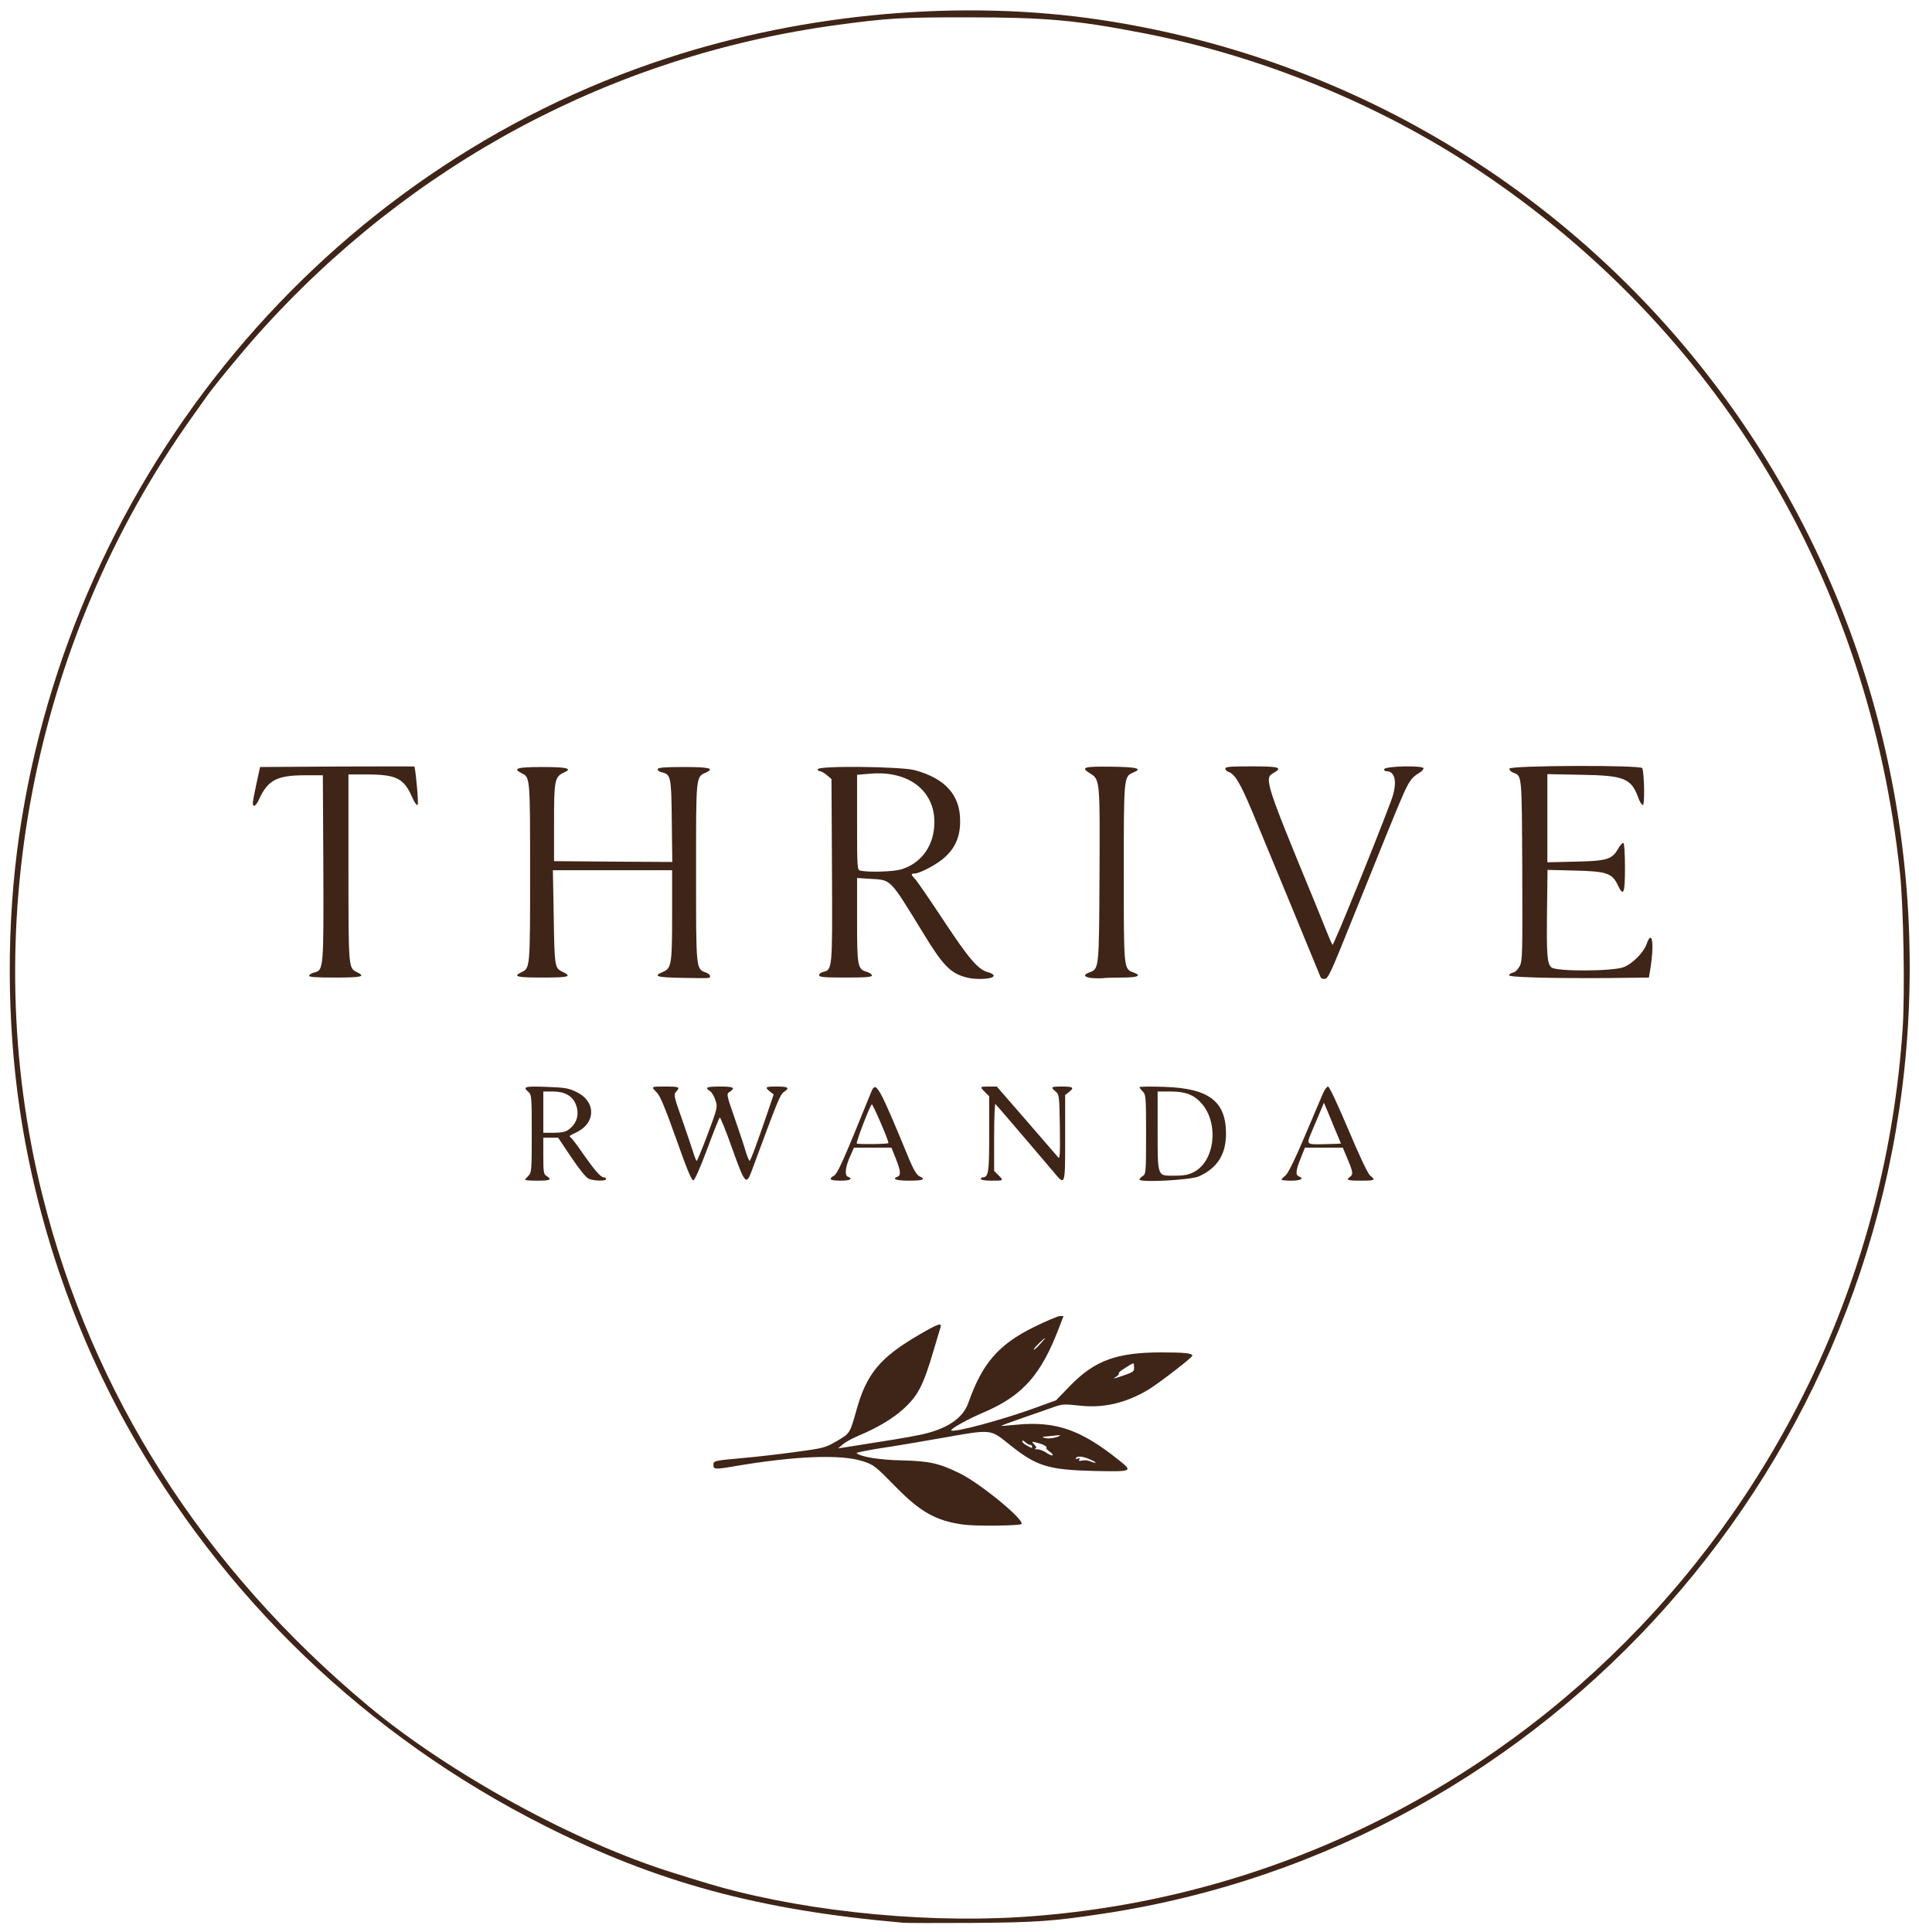
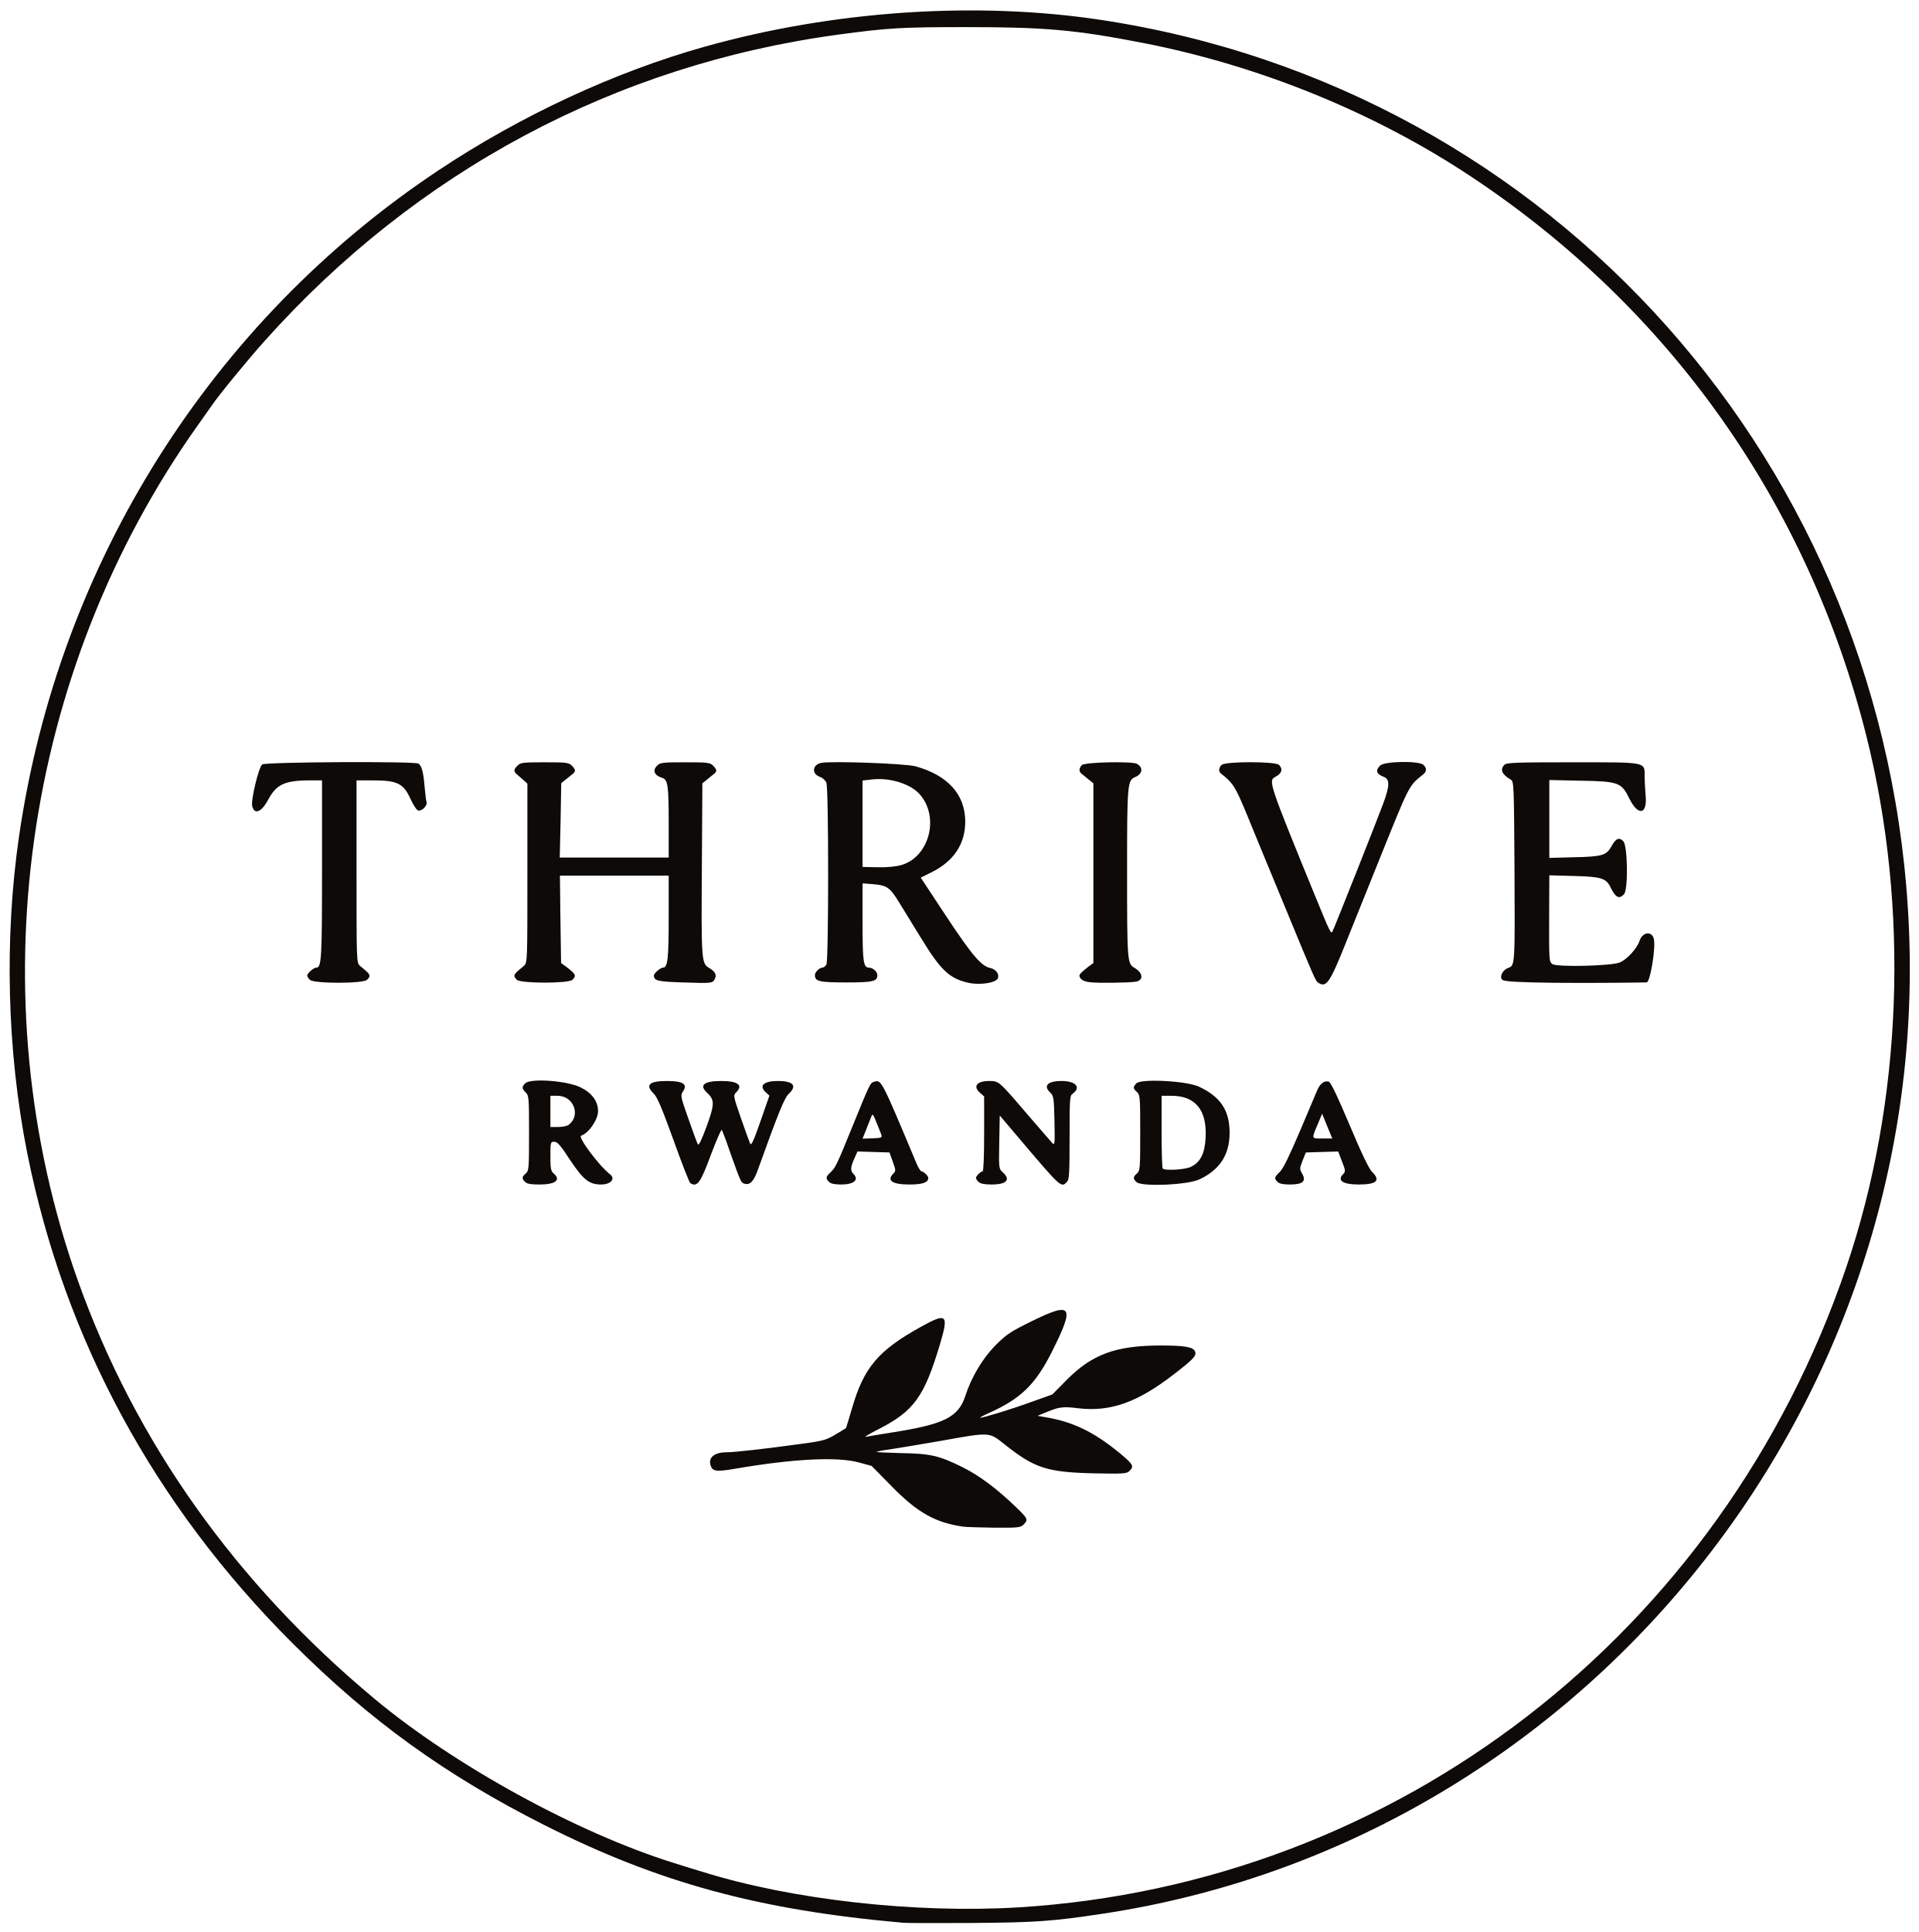
- <svg xmlns="http://www.w3.org/2000/svg" viewBox="0 0 1162 1170">
-   <path fill="#3f2418" fill-rule="evenodd" d="M547.0,1164.4C459.6,1156.8 398.0,1140.1 329.5,1105.5C222.0,1051.2 134.6,967.3 76.5,862.7C44.2,804.4 21.9,738.6 12.0,672.0C4.0,618.1 3.9,559.2 11.6,506.0C43.5,286.8 197.0,102.6 404.0,35.2C488.2,7.7 583.0,-0.6 667.0,12.1C957.6,56.1 1167.0,311.2 1156.0,608.0C1145.7,885.0 939.3,1118.0 668.0,1158.9C637.7,1163.5 627.5,1164.2 589.0,1164.5C568.4,1164.6 549.5,1164.6 547.0,1164.4ZM617.0,1161.0C903.0,1143.4 1132.4,913.1 1152.1,623.5C1153.6,602.0 1152.7,548.9 1150.5,528.5C1131.8,351.8 1040.3,199.5 894.7,102.7C835.2,63.1 763.4,33.8 692.0,20.0C651.2,12.1 632.7,10.5 585.0,10.5C545.0,10.5 537.5,11.0 507.0,15.1C371.2,33.5 248.5,99.0 156.1,202.5C145.8,214.0 128.0,235.7 124.0,241.7C123.2,242.8 119.4,248.2 115.5,253.7C19.3,389.1 -14.2,564.0 25.6,723.5C55.7,844.2 122.9,949.6 223.0,1033.1C272.1,1074.0 347.8,1115.5 407.2,1134.0C414.5,1136.3 422.5,1138.8 425.0,1139.5C479.1,1156.4 554.2,1164.8 617.0,1161.0ZM583.5,923.3C566.7,921.0 557.3,915.7 542.0,900.0C530.0,887.8 529.2,887.1 522.5,884.9C509.1,880.6 481.6,881.7 445.0,887.9C432.8,890.0 432.0,889.9 432.0,887.0C432.0,884.7 432.5,884.5 449.5,883.0C456.6,882.4 470.8,880.8 481.0,879.4C498.9,877.0 499.7,876.8 506.7,872.7C514.7,868.1 514.7,868.0 518.6,854.0C524.8,831.7 533.1,821.9 557.1,808.0C568.3,801.5 570.5,800.8 569.5,804.0C569.1,805.2 567.3,811.1 565.5,817.3C559.0,839.3 556.0,845.1 546.8,853.5C540.3,859.3 531.2,864.7 520.0,869.4C516.4,870.9 512.1,873.2 510.5,874.6L507.5,877.1L511.0,876.6C539.7,872.1 548.9,870.6 556.7,869.0C573.0,865.7 583.1,859.1 586.4,849.5C594.8,825.6 604.7,814.2 626.0,803.7C633.5,800.0 640.6,797.0 641.8,797.0L644.0,797.0L641.5,803.5C630.6,832.5 619.3,845.3 595.5,855.4C586.3,859.3 576.1,865.0 576.0,866.1C575.9,868.2 607.0,859.9 627.4,852.4L639.5,848.0L648.2,839.0C663.1,823.8 676.4,819.0 703.2,819.0C717.3,819.0 722.0,819.5 722.0,821.0C722.0,822.1 702.0,837.5 695.5,841.5C681.8,849.7 668.2,852.9 653.5,851.2C644.5,850.2 643.2,850.3 638.1,852.1C635.0,853.2 626.5,856.2 619.2,858.7C611.9,861.2 606.1,863.4 606.2,863.5C606.4,863.6 610.5,863.3 615.5,862.8C639.0,860.5 654.4,865.7 677.2,884.0C686.3,891.2 686.1,891.3 662.2,890.8C634.7,890.1 627.6,887.9 611.4,874.9C599.4,865.3 601.1,865.4 569.9,870.9C557.6,873.1 540.9,875.9 532.7,877.1C524.6,878.4 518.3,879.7 518.7,880.0C521.3,882.3 532.7,884.1 546.0,884.4C562.9,884.8 568.7,886.1 581.5,892.4C593.9,898.6 620.2,920.2 618.6,922.9C617.9,924.0 590.7,924.3 583.5,923.3ZM660.5,884.0C656.0,881.9 652.4,881.5 651.5,883.0C651.1,883.6 651.6,883.7 652.6,883.3C653.8,882.9 654.1,883.0 653.6,883.9C653.0,884.7 653.5,884.9 655.2,884.5C656.5,884.2 658.7,884.3 660.0,884.9C664.3,886.6 664.7,885.9 660.5,884.0ZM635.6,879.1C634.2,878.1 633.3,877.1 633.6,876.8C634.3,876.0 631.5,874.5 627.5,873.6C624.6,872.9 624.6,872.9 626.3,874.8C627.7,876.3 627.8,876.9 626.8,877.3C626.1,877.5 626.7,877.7 628.2,877.7C629.7,877.7 632.1,878.7 633.7,879.8C635.2,880.9 636.9,881.6 637.3,881.3C637.8,881.0 637.0,880.0 635.6,879.1ZM625.0,876.0C625.0,875.5 624.5,875.0 623.8,875.0C623.2,875.0 621.8,874.3 620.8,873.3C619.8,872.4 619.0,872.2 619.0,872.8C619.0,873.4 620.2,874.6 621.8,875.4C625.1,877.2 625.0,877.2 625.0,876.0ZM642.0,869.3C642.2,869.1 640.6,869.1 638.5,869.4C636.3,869.6 633.6,869.9 632.5,870.0C630.8,870.2 630.9,870.3 633.0,870.9C635.1,871.5 640.5,870.6 642.0,869.3ZM681.7,832.5C686.4,830.8 686.9,830.4 686.7,827.9C686.5,824.8 687.2,824.7 679.5,829.6C678.1,830.5 677.2,831.5 677.5,831.8C677.8,832.1 677.0,833.0 675.8,833.8C673.2,835.3 674.4,835.1 681.7,832.5ZM632.5,810.9C633.6,809.6 632.5,810.3 630.2,812.5C627.9,814.6 626.0,816.7 626.0,817.2C626.0,818.0 629.3,814.8 632.5,810.9ZM318.0,714.5C318.0,714.2 318.9,713.1 320.0,712.0C321.9,710.1 322.0,708.7 322.0,686.5C322.0,664.2 321.9,662.9 320.0,661.3C316.3,658.1 317.8,657.7 330.9,658.2C342.3,658.6 344.4,659.0 349.3,661.4C360.8,667.0 360.9,679.8 349.5,685.5C344.3,688.1 344.4,688.0 345.6,688.8C346.2,689.2 349.5,693.5 352.9,698.5C360.2,708.9 363.8,713.0 365.7,713.0C366.4,713.0 367.0,713.5 367.0,714.0C367.0,715.4 359.6,715.2 356.4,713.8C354.8,713.0 350.7,708.0 345.9,700.8L338.0,689.0L333.5,689.0L329.0,689.0L329.0,700.0C329.0,709.9 329.2,711.1 331.0,712.2C334.5,714.4 333.2,715.0 325.5,715.0C321.4,715.0 318.0,714.8 318.0,714.5ZM409.5,689.8C402.9,671.3 399.8,663.7 397.8,661.7C394.1,657.9 393.9,658.0 403.0,658.0C411.5,658.0 412.0,658.3 409.4,661.2C407.8,662.9 408.1,664.0 413.3,678.7C416.3,687.4 419.4,696.4 420.1,698.8C420.8,701.1 421.6,703.0 421.9,703.0C422.2,703.0 425.2,695.7 428.6,686.7C434.6,670.6 434.6,670.5 433.2,666.2C432.4,663.8 430.9,661.3 429.9,660.7C426.5,658.6 427.9,658.0 436.0,658.0C444.2,658.0 445.6,658.7 441.9,661.2C439.8,662.5 439.8,662.6 445.0,677.5C447.9,685.8 450.9,694.9 451.7,697.8C452.6,700.6 453.6,703.0 453.9,703.0C454.5,703.0 458.1,693.3 464.8,673.7L468.5,662.8L466.2,661.0C462.9,658.3 463.4,658.0 470.5,658.0C477.4,658.0 478.4,658.8 474.7,661.3C472.4,662.8 471.3,665.5 455.4,708.5C451.9,718.1 451.2,717.4 443.4,695.6C439.6,684.8 436.2,676.4 435.8,676.8C435.4,677.2 431.9,685.9 428.2,696.0C424.0,707.2 420.7,714.6 419.9,714.8C418.8,715.0 416.0,708.2 409.5,689.8ZM503.0,714.0C503.0,713.4 503.7,712.7 504.5,712.3C507.0,711.4 509.9,704.9 527.6,661.2C530.4,654.3 532.1,657.3 550.5,701.9C553.2,708.4 555.1,711.5 556.7,712.3C560.9,714.2 559.1,715.0 550.5,715.0C542.7,715.0 539.8,714.0 543.5,712.6C545.7,711.8 545.4,708.9 542.4,701.5L539.8,695.0L528.4,695.0L517.1,695.0L515.0,699.8C511.9,706.4 511.3,711.8 513.4,712.6C516.8,713.9 514.8,715.0 509.0,715.0C505.5,715.0 503.0,714.6 503.0,714.0ZM594.0,714.0C594.0,713.5 594.4,713.0 594.9,713.0C598.6,713.0 599.0,710.3 599.0,686.9L599.0,663.9L596.5,661.4C593.2,658.1 593.2,658.0 598.8,658.0L603.6,658.0L621.6,678.7C631.4,690.1 640.1,700.1 640.8,700.9C641.8,702.2 642.0,698.9 641.8,682.7C641.5,663.5 641.4,662.8 639.2,661.0C636.0,658.3 636.4,658.0 642.8,658.0C649.8,658.0 650.7,658.6 647.5,661.2L645.0,663.1L645.0,689.1C645.0,718.5 645.1,718.3 637.9,709.6C634.4,705.4 606.5,672.7 602.8,668.6C602.4,668.0 602.0,676.9 602.0,688.3L602.0,709.1L604.5,711.6C607.9,715.0 607.9,715.0 600.5,715.0C596.8,715.0 594.0,714.6 594.0,714.0ZM690.0,714.3C690.0,713.9 690.9,712.9 692.0,712.2C693.9,711.0 694.0,709.9 694.0,687.0C694.0,664.3 693.9,662.9 692.0,661.0C690.9,659.9 690.0,658.7 690.0,658.4C690.0,658.0 696.9,657.9 705.3,658.2C732.1,659.1 742.4,667.0 742.4,686.5C742.4,699.1 737.2,707.3 726.0,712.4C721.2,714.6 690.0,716.3 690.0,714.3ZM776.0,714.4C776.0,714.1 777.1,712.9 778.4,711.9C779.9,710.7 784.0,702.5 790.0,688.3C795.1,676.3 800.1,664.6 801.1,662.2C802.1,659.9 803.5,658.0 804.2,658.0C805.0,658.0 810.1,669.0 816.5,684.1C823.5,700.6 828.3,710.9 829.8,712.0C833.2,714.7 832.6,715.0 824.0,715.0C815.7,715.0 814.8,714.6 817.7,712.5C819.6,711.1 819.3,709.5 814.9,699.2L813.1,695.0L801.6,695.0L790.2,695.0L787.6,701.5C784.6,708.9 784.4,711.5 786.5,712.4C789.9,713.7 787.7,715.0 782.0,715.0C778.7,715.0 776.0,714.7 776.0,714.4ZM723.1,709.7C735.7,703.0 738.2,680.2 727.6,668.2C723.0,663.0 717.9,661.0 708.8,661.0L701.0,661.0L701.0,683.9C701.0,712.9 700.7,712.0 710.8,712.0C717.1,712.0 719.6,711.5 723.1,709.7ZM538.0,692.2C538.0,690.3 528.4,668.2 527.9,668.8C526.5,670.2 518.2,691.9 518.8,692.5C519.5,693.1 538.0,692.9 538.0,692.2ZM812.0,692.5C812.0,692.4 811.1,690.3 810.1,687.9C809.1,685.5 806.7,680.0 805.0,675.6L801.7,667.8L799.7,672.6C798.6,675.3 796.4,680.5 794.8,684.2C790.9,693.5 790.5,693.1 802.0,692.9C807.5,692.8 812.0,692.6 812.0,692.5ZM344.0,684.3C349.4,680.6 351.1,674.7 348.6,668.6C346.5,663.6 341.9,661.0 334.8,661.0L329.0,661.0L329.0,673.5L329.0,686.0L335.3,686.0C339.6,686.0 342.3,685.5 344.0,684.3ZM413.2,592.2C397.6,591.9 395.2,591.2 401.4,588.6C406.6,586.4 407.0,584.0 407.0,553.9L407.0,527.0L370.9,527.0L334.8,527.0L335.3,554.8C335.8,585.8 335.9,586.2 340.6,588.5C346.7,591.4 344.5,592.0 328.5,592.0C313.0,592.0 310.4,591.4 315.7,588.8C321.0,586.3 321.0,586.7 321.0,528.5C321.0,470.8 321.0,470.8 316.0,468.3C310.1,465.4 313.0,464.5 328.4,464.5C343.4,464.5 346.9,465.4 341.6,467.8C335.9,470.4 335.5,472.3 335.5,498.0L335.5,521.5L371.3,521.8L407.1,522.0L406.8,497.1C406.5,469.9 406.3,469.0 400.4,467.6C399.0,467.2 398.0,466.4 398.3,465.7C398.6,464.8 402.9,464.5 414.0,464.5C429.4,464.5 432.9,465.3 427.6,467.8C421.3,470.6 421.5,469.0 421.5,528.5C421.5,587.9 421.4,586.7 427.6,589.0C429.9,589.9 430.8,591.6 429.2,592.2C428.8,592.4 421.6,592.4 413.2,592.2ZM585.5,592.0C575.7,589.5 571.2,585.0 559.3,565.5C538.4,531.4 539.9,533.0 526.8,532.2L519.0,531.7L519.0,557.1C519.0,585.1 519.3,586.9 524.8,588.5C526.5,589.0 528.0,590.0 528.0,590.7C528.0,591.7 524.4,592.0 512.0,592.0C499.0,592.0 496.0,591.7 496.0,590.6C496.0,589.8 497.1,588.9 498.5,588.6C504.1,587.2 504.1,587.0 503.8,526.9L503.5,471.8L500.7,469.4C499.2,468.1 497.2,467.0 496.4,467.0C495.5,467.0 495.0,466.4 495.3,465.8C496.0,463.6 545.7,464.2 553.9,466.4C572.4,471.4 581.4,481.5 581.4,497.0C581.5,506.4 578.6,513.2 572.3,519.0C567.9,523.2 557.0,529.0 553.8,529.0C551.5,529.0 551.5,529.6 554.1,532.3C555.3,533.5 563.1,544.9 571.5,557.6C586.9,580.9 592.4,587.3 598.4,588.8C600.0,589.2 601.5,590.1 601.7,590.7C602.4,592.8 591.8,593.6 585.5,592.0ZM661.2,592.3C656.5,591.8 655.7,590.4 659.4,589.0C665.6,586.7 665.5,587.6 665.8,530.5C666.1,473.0 666.1,472.1 660.3,468.5C654.2,464.7 655.8,464.1 672.7,464.3C688.7,464.5 692.2,465.4 686.1,467.9C680.5,470.3 680.5,470.6 680.5,529.0C680.5,587.9 680.4,586.7 686.6,589.0C691.6,590.9 689.0,592.0 679.2,592.0C673.9,592.0 668.6,592.2 667.5,592.4C666.4,592.5 663.6,592.5 661.2,592.3ZM799.7,591.8C798.8,589.4 766.3,510.8 758.5,492.0C751.1,474.3 747.8,468.7 743.8,467.4C742.8,467.1 742.0,466.2 742.0,465.5C742.0,464.3 745.0,464.1 758.0,464.1C774.9,464.1 777.0,464.8 771.0,468.2C765.5,471.3 766.2,473.8 796.0,546.0C798.8,552.9 802.3,561.4 803.7,565.0C805.1,568.6 806.6,571.8 806.9,572.2C807.5,572.9 834.3,506.8 842.5,484.6C846.3,474.2 845.1,467.0 839.4,467.0C838.5,467.0 838.0,466.4 838.2,465.8C838.9,463.9 862.0,463.4 862.0,465.3C862.0,466.0 860.8,467.3 859.2,468.2C854.8,470.8 853.1,473.2 848.8,483.2C845.2,491.5 840.2,503.8 812.1,573.5C805.8,588.9 804.0,592.6 802.3,592.8C801.2,593.0 800.0,592.5 799.7,591.8ZM930.8,592.0C917.9,591.6 913.3,591.2 913.8,590.4C914.2,589.7 915.4,589.1 916.5,588.9C917.6,588.7 919.3,586.9 920.3,585.0C921.9,581.8 922.0,577.4 921.8,526.9C921.5,468.1 921.7,470.0 916.3,467.9C915.0,467.4 914.0,466.4 914.0,465.5C914.0,463.5 993.8,463.2 994.5,465.2C995.8,469.5 996.0,488.0 994.8,487.5C994.0,487.2 992.8,485.3 992.1,483.2C987.8,471.3 983.6,469.6 957.2,469.2L937.0,468.8L937.0,495.5L937.0,522.2L953.8,521.8C973.1,521.4 976.2,520.5 979.9,513.9C981.1,511.8 982.6,510.2 983.1,510.5C983.6,510.9 984.0,517.6 984.0,525.6C984.0,541.4 983.1,543.4 979.5,535.7C976.2,528.8 972.6,527.6 953.3,527.2L937.1,526.8L936.8,551.2C936.5,578.2 936.8,583.3 939.4,585.8C942.0,588.4 976.4,588.3 983.2,585.7C988.6,583.6 995.2,577.0 997.1,571.7C1000.6,561.9 1001.9,572.1 999.1,588.3L998.5,592.0L973.5,592.3C959.8,592.4 940.5,592.3 930.8,592.0ZM187.2,590.8C187.5,590.1 188.7,589.3 190.1,589.0C196.0,587.6 196.0,587.0 195.8,525.5L195.5,469.5L184.0,469.5C167.6,469.6 162.1,472.5 156.8,484.2C155.0,488.2 153.0,489.3 153.1,486.2C153.1,485.3 154.1,480.0 155.3,474.5L157.5,464.5L204.3,464.2C230.0,464.1 251.0,464.1 251.0,464.2C252.2,470.6 253.5,486.8 252.9,487.4C252.4,488.0 250.9,485.9 249.4,482.4C244.5,471.3 239.9,469.0 221.8,469.0L211.0,469.0L211.0,525.8C211.0,586.9 211.0,586.3 216.3,588.8C221.6,591.4 219.0,592.0 202.9,592.0C190.7,592.0 186.9,591.7 187.2,590.8ZM545.7,526.5C557.1,523.1 564.7,513.4 565.7,500.8C567.4,479.7 550.9,466.2 526.3,468.6L519.0,469.2L519.0,498.0C519.0,524.7 519.1,526.9 520.8,527.2C525.8,528.4 540.9,527.9 545.7,526.5Z" />
+ <svg xmlns="http://www.w3.org/2000/svg" viewBox="0 0 1168 1176" role="img" aria-label="Thrive Rwanda">
+   <path fill="#0d0a07" fill-rule="evenodd" d="M550.0,1170.4C462.2,1162.7 401.1,1146.1 331.5,1111.0C271.1,1080.5 225.4,1047.5 177.9,1000.1C93.8,916.0 39.2,815.0 16.6,702.0C4.3,640.2 2.5,571.3 11.6,509.0C35.7,343.0 128.6,195.6 267.0,103.6C316.9,70.4 374.1,43.8 429.0,28.4C507.1,6.5 593.9,0.6 670.0,12.1C945.3,53.7 1150.1,284.1 1161.9,565.5C1174.3,860.3 960.5,1121.3 671.0,1164.9C640.7,1169.5 630.5,1170.2 592.0,1170.5C571.4,1170.6 552.5,1170.6 550.0,1170.4ZM620.0,1161.0C850.5,1146.8 1047.9,994.2 1123.7,771.5C1158.0,670.6 1162.4,553.1 1135.9,447.7C1100.4,306.7 1016.7,188.1 895.7,107.7C836.8,68.5 766.3,39.8 695.0,26.0C654.2,18.1 635.7,16.5 588.0,16.5C548.0,16.5 540.5,17.0 510.0,21.1C374.5,39.5 253.4,104.2 161.1,207.5C150.8,219.0 133.0,240.7 129.0,246.7C128.2,247.8 124.4,253.2 120.5,258.7C13.6,409.2 -14.1,607.1 47.5,779.8C82.5,877.8 143.4,963.6 228.0,1034.1C276.7,1074.7 351.5,1115.7 410.2,1134.0C417.5,1136.3 425.5,1138.8 428.0,1139.5C482.1,1156.4 557.2,1164.8 620.0,1161.0ZM586.5,929.3C569.4,926.9 558.5,920.8 543.0,905.0L530.5,892.3L522.4,890.1C509.2,886.6 482.7,888.0 448.1,893.9C436.0,896.0 433.7,895.7 432.5,892.0C431.0,887.1 434.8,884.0 442.3,884.0C447.1,884.0 465.7,881.9 487.5,878.9C501.1,877.1 502.9,876.5 508.5,873.2C511.8,871.2 514.6,869.5 514.8,869.4C515.0,869.3 516.6,864.0 518.5,857.5C525.7,832.5 534.4,822.1 560.4,807.7C576.4,798.8 577.6,799.9 572.0,818.6C562.5,850.3 556.2,859.0 534.6,870.0C529.1,872.8 525.6,874.9 527.0,874.6C528.4,874.3 535.4,873.1 542.5,872.0C574.6,867.0 583.3,862.7 587.5,849.8C591.3,838.1 598.1,826.8 605.9,818.9C612.7,812.1 615.0,810.6 628.0,804.2C652.8,792.0 654.4,794.7 639.9,823.5C630.1,842.8 621.1,851.5 602.1,860.0C598.5,861.6 596.0,863.0 596.5,863.0C598.5,863.0 615.3,857.9 627.9,853.3L640.5,848.8L649.2,840.0C664.6,824.4 679.2,819.0 706.3,819.0C721.0,819.0 726.4,819.9 727.4,822.7C728.4,825.2 726.3,827.4 714.5,836.5C692.3,853.7 675.9,859.5 656.2,857.2C646.5,856.0 644.6,856.3 634.9,860.4L631.5,861.8L635.5,862.5C653.0,865.3 665.9,871.6 682.0,884.9C689.8,891.5 690.4,892.5 687.3,895.5C685.8,897.0 683.4,897.2 665.1,896.8C637.2,896.1 629.6,893.6 611.6,879.3C601.9,871.6 603.0,871.6 572.9,877.0C560.6,879.1 546.6,881.5 541.8,882.2C537.0,882.8 533.2,883.6 533.5,883.8C533.7,884.0 540.5,884.3 548.7,884.5C566.2,884.8 571.5,886.0 585.5,892.9C595.8,898.0 606.5,905.9 618.2,917.2C625.6,924.3 626.0,925.0 623.0,928.0C621.2,929.8 619.8,930.0 605.2,929.9C596.6,929.8 588.1,929.5 586.5,929.3ZM319.6,719.4C317.5,717.4 317.6,716.3 320.0,714.3C321.9,712.6 322.0,711.3 322.0,689.8C322.0,668.3 321.9,666.9 320.0,665.0C317.6,662.6 317.5,661.6 319.7,659.4C322.9,656.2 345.2,657.8 353.4,661.9C360.3,665.3 364.0,670.3 364.0,676.4C364.0,681.5 358.4,689.7 353.7,691.3C351.5,692.0 364.5,709.5 371.3,714.8C374.8,717.5 371.7,721.0 365.9,721.0C358.6,721.0 355.1,718.2 347.0,706.1C341.2,697.2 339.3,695.0 337.4,695.0C335.1,695.0 335.0,695.2 335.0,703.8C335.0,711.3 335.3,712.8 337.0,714.3C341.6,718.2 338.1,721.0 328.5,721.0C323.1,721.0 320.7,720.6 319.6,719.4ZM420.2,720.2C419.5,719.7 414.9,707.9 409.9,693.9C402.8,674.3 400.1,667.9 397.9,665.7C392.5,660.4 395.1,658.0 406.0,658.0C416.0,658.0 418.8,660.0 415.5,664.7C414.1,666.7 414.4,668.0 419.0,681.0C421.7,688.8 424.3,695.8 424.8,696.6C425.3,697.5 427.1,693.7 430.1,685.6C435.0,672.1 435.1,669.5 430.2,665.0C425.4,660.5 428.6,658.0 439.0,658.0C449.1,658.0 452.5,660.5 448.1,664.9C446.2,666.8 446.3,667.1 451.1,681.0C453.8,688.8 456.3,695.6 456.6,696.2C457.4,697.5 458.9,694.0 464.2,678.7L468.3,666.9L466.1,664.9C461.7,660.8 464.8,658.0 473.5,658.0C482.9,658.0 485.3,660.9 480.1,665.8C477.4,668.3 474.0,676.7 461.0,712.8C458.6,719.3 456.3,721.5 453.1,720.5C451.0,719.9 450.8,719.4 444.5,701.7C442.1,694.6 439.7,688.4 439.4,687.8C439.0,687.2 436.1,693.9 432.8,702.6C426.4,720.0 424.4,722.8 420.2,720.2ZM504.6,719.4C502.4,717.3 502.6,716.3 505.4,713.7C508.5,710.8 509.4,708.9 518.5,686.5C529.6,659.2 529.6,659.3 531.9,658.5C536.5,657.1 536.2,656.6 558.1,708.8C559.1,711.1 560.4,713.0 560.9,713.0C562.1,713.0 565.0,715.8 565.0,717.0C565.0,719.8 561.6,721.0 553.5,721.0C543.1,721.0 539.5,718.6 543.7,714.4C545.3,712.8 545.3,712.4 543.4,707.1L541.4,701.5L531.6,701.2L521.9,700.9L520.0,705.2C517.6,710.4 517.5,712.7 519.5,714.6C523.0,718.2 519.7,721.0 512.0,721.0C508.0,721.0 505.6,720.5 504.6,719.4ZM595.6,719.4C594.7,718.6 594.0,717.5 594.0,717.0C594.0,715.9 596.9,713.0 598.1,713.0C598.6,713.0 599.0,703.6 599.0,690.2L599.0,667.4L596.5,665.2C592.0,661.3 594.5,658.0 602.0,658.0C608.0,658.0 607.8,657.8 625.5,678.5C633.1,687.3 639.9,695.2 640.7,696.0C642.0,697.3 642.1,695.6 641.8,682.3C641.5,668.1 641.3,667.0 639.2,665.0C634.8,660.9 637.7,658.0 646.1,658.0C654.9,658.0 658.2,661.9 652.8,665.8C651.1,667.0 651.0,669.1 651.0,692.5C651.0,714.2 650.8,718.1 649.4,719.4C645.8,723.1 646.2,723.5 618.0,690.2L608.5,679.0L608.2,695.2C607.9,711.4 607.9,711.4 610.5,713.7C615.3,718.2 612.6,721.0 603.5,721.0C599.1,721.0 596.7,720.5 595.6,719.4ZM691.7,719.5C689.5,717.4 689.6,716.4 692.0,714.3C693.9,712.6 694.0,711.3 694.0,689.5C694.0,667.7 693.9,666.4 692.0,664.7C689.6,662.6 689.5,661.6 691.7,659.4C694.7,656.5 721.9,657.9 729.6,661.4C742.8,667.5 748.4,675.8 748.4,689.5C748.4,702.9 742.4,712.1 730.0,717.9C722.8,721.3 694.6,722.5 691.7,719.5ZM777.6,719.4C775.4,717.3 775.6,716.5 779.0,713.3C781.0,711.3 784.6,704.0 791.0,689.0C796.0,677.2 800.8,665.8 801.7,663.7C803.5,659.5 806.1,657.6 808.8,658.4C810.0,658.8 814.2,667.6 821.4,684.7C828.8,702.3 833.2,711.4 835.1,713.3C840.5,718.6 837.9,721.0 827.0,721.0C817.2,721.0 813.6,718.5 817.6,714.6C819.0,713.1 819.0,712.4 816.8,707.0L814.5,700.9L804.6,701.2L794.8,701.5L792.8,706.5C791.0,711.1 791.0,711.7 792.4,714.1C795.3,719.0 793.1,721.0 785.0,721.0C781.0,721.0 778.6,720.5 777.6,719.4ZM724.7,710.3C730.6,707.6 733.3,702.2 733.8,692.5C734.7,675.7 727.6,667.0 713.0,667.0L707.0,667.0L707.0,688.8C707.0,700.8 707.3,711.0 707.7,711.3C709.0,712.7 721.2,712.0 724.7,710.3ZM536.5,690.9C536.1,689.9 534.8,686.4 533.5,683.3C531.3,677.8 531.1,677.6 530.2,680.0C529.6,681.4 528.3,684.9 527.1,687.8L525.0,693.1L531.0,692.9C536.3,692.7 537.0,692.5 536.5,690.9ZM807.8,685.5L804.7,677.9L802.3,683.7C798.1,693.6 798.0,693.0 804.8,693.0L810.9,693.0L807.8,685.5ZM346.2,684.6C353.7,678.9 349.1,667.0 339.4,667.0L335.0,667.0L335.0,676.5L335.0,686.0L339.8,686.0C342.4,686.0 345.3,685.4 346.2,684.6ZM415.7,598.0C400.1,597.5 398.1,597.0 398.0,593.8C398.0,592.4 402.0,589.0 403.5,589.0C406.4,589.0 407.0,583.8 407.0,558.4L407.0,533.0L373.9,533.0L340.8,533.0L341.1,559.6L341.5,586.2L344.0,588.0C350.5,592.9 351.0,593.8 348.4,596.4C346.1,598.7 316.9,598.7 314.6,596.4C312.5,594.4 312.6,593.4 315.0,591.2C316.1,590.3 317.9,588.7 319.0,587.8C321.0,586.0 321.0,584.8 321.0,531.5L321.0,477.0L318.8,475.0C317.5,473.9 315.7,472.3 314.8,471.5C312.5,469.6 312.5,468.5 315.0,466.0C316.8,464.2 318.3,464.0 331.5,464.0C344.7,464.0 346.2,464.2 348.0,466.0C350.3,468.3 350.5,469.5 348.8,470.9C348.1,471.5 346.2,473.0 344.6,474.3L341.6,476.7L341.2,499.4L340.7,522.0L373.9,522.0L407.0,522.0L407.0,500.6C407.0,478.2 406.5,474.6 403.1,473.5C398.2,472.0 397.0,469.0 400.0,466.0C401.8,464.2 403.3,464.0 417.0,464.0C430.7,464.0 432.2,464.2 434.0,466.0C436.3,468.3 436.5,469.5 434.8,470.9C434.1,471.5 432.1,473.0 430.5,474.4L427.5,476.8L427.2,525.7C426.8,584.3 426.9,586.4 431.5,589.1C435.4,591.4 436.4,593.4 435.0,596.0C433.7,598.5 433.3,598.6 415.7,598.0ZM588.5,598.0C577.6,595.3 572.4,590.3 560.6,571.0C555.7,563.0 549.7,553.2 547.2,549.2C541.7,540.2 539.8,538.9 531.5,538.2L525.0,537.7L525.0,561.4C525.0,585.8 525.5,589.0 529.0,589.0C531.2,589.0 534.0,591.5 534.0,593.5C534.0,597.4 531.4,598.0 515.0,598.0C498.6,598.0 496.0,597.4 496.0,593.5C496.0,591.7 498.8,589.0 500.5,589.0C501.3,589.0 502.4,588.1 503.0,587.1C504.4,584.5 504.4,480.2 503.0,476.5C502.4,475.0 500.8,473.5 499.1,472.9C494.0,471.1 494.3,465.7 499.6,464.4C504.9,463.1 551.2,464.7 557.4,466.5C577.0,472.0 587.4,483.6 587.5,500.0C587.5,513.8 580.5,524.3 566.7,531.1L560.4,534.2L576.1,558.0C592.0,582.0 597.4,588.2 603.0,589.3C606.2,590.0 608.3,593.0 607.4,595.4C606.2,598.4 595.8,599.9 588.5,598.0ZM663.7,597.9C659.4,597.5 657.1,596.0 657.0,593.8C657.0,592.9 659.1,591.0 663.0,588.0L665.5,586.2L665.5,531.5L665.5,476.8L662.5,474.4C660.9,473.0 658.9,471.5 658.2,470.9C656.6,469.6 656.7,467.5 658.5,465.7C660.3,463.9 688.7,463.3 691.9,464.9C696.0,467.1 695.5,471.1 690.9,473.0C686.2,475.0 686.0,477.5 686.0,529.6C686.0,585.8 686.1,586.5 690.6,589.2C695.6,592.1 696.2,596.5 691.6,597.5C688.1,598.2 668.9,598.5 663.7,597.9ZM802.4,598.2C800.7,597.1 800.3,596.2 782.7,553.5C773.6,531.5 762.9,505.6 759.0,496.0C751.9,478.8 750.5,476.6 743.2,470.9C741.6,469.6 741.7,467.5 743.5,465.6C745.8,463.4 776.3,463.4 778.5,465.6C781.0,468.2 780.2,470.8 776.2,472.9C771.9,475.2 772.2,476.3 800.3,545.0C809.6,567.7 810.1,568.7 811.0,567.0C812.1,565.0 838.4,498.7 842.1,488.6C845.9,478.2 845.9,474.3 842.3,472.9C837.7,471.2 837.0,469.0 840.0,466.0C842.7,463.3 863.8,463.0 866.4,465.6C868.5,467.6 868.4,469.7 866.2,471.4C857.1,478.8 858.5,476.1 837.4,528.5C831.0,544.5 822.2,566.3 817.9,577.0C809.3,598.3 807.1,601.3 802.4,598.2ZM933.2,598.0C919.0,597.6 914.7,597.2 914.1,596.1C912.7,594.0 914.9,590.2 918.1,589.1C922.1,587.7 922.1,587.6 921.8,528.6C921.5,477.7 921.4,475.7 919.6,474.6C914.2,471.5 912.8,468.4 915.6,465.6C916.9,464.2 922.1,464.0 957.1,464.0C1003.0,464.0 1001.0,463.6 1001.0,472.8C1001.0,475.4 1001.3,480.4 1001.6,484.1C1002.8,496.0 997.0,497.0 991.5,485.7C986.9,476.3 985.0,475.6 961.8,475.2L943.0,474.8L943.0,498.5L943.0,522.2L958.2,521.8C975.4,521.4 977.7,520.7 980.9,515.0C983.5,510.3 985.5,509.5 988.0,512.0C990.7,514.7 991.1,541.8 988.4,544.4C985.4,547.5 983.3,546.3 980.2,540.0C977.6,534.6 974.5,533.6 957.8,533.2L943.0,532.8L942.9,555.6C942.8,584.7 942.8,585.2 944.8,586.8C947.3,588.8 981.1,588.0 986.0,585.8C990.4,583.9 996.4,577.3 997.9,572.7C999.7,567.3 1005.3,566.5 1006.6,571.4C1007.9,576.7 1004.4,598.0 1002.2,598.0C976.9,598.4 947.3,598.4 933.2,598.0ZM188.6,596.4C187.7,595.6 187.0,594.4 187.0,593.9C187.0,592.4 190.9,589.0 192.5,589.0C195.7,589.0 196.0,583.8 196.0,529.4L196.0,475.0L188.2,475.0C173.2,475.1 168.2,477.5 163.2,486.8C159.1,494.5 154.8,496.1 153.5,490.6C152.6,487.1 157.5,466.8 159.6,465.3C161.6,463.8 252.4,463.3 254.7,464.8C256.6,466.0 257.7,470.0 258.4,478.5C258.8,482.9 259.3,487.3 259.6,488.2C260.3,490.5 256.5,494.1 254.4,493.3C253.5,493.0 251.5,489.9 250.0,486.6C245.5,476.7 242.0,475.0 226.2,475.0L217.0,475.0L217.0,530.5C217.0,584.8 217.0,586.0 219.0,587.8C220.1,588.7 221.9,590.3 223.0,591.2C225.4,593.4 225.5,594.4 223.4,596.4C221.1,598.8 190.9,598.8 188.6,596.4ZM548.8,526.5C565.7,521.4 571.9,497.3 559.9,483.6C554.1,477.0 541.4,473.1 530.3,474.5L525.0,475.1L525.0,501.4L525.0,527.7L534.2,527.9C540.3,528.0 545.4,527.5 548.8,526.5Z" />
</svg>
